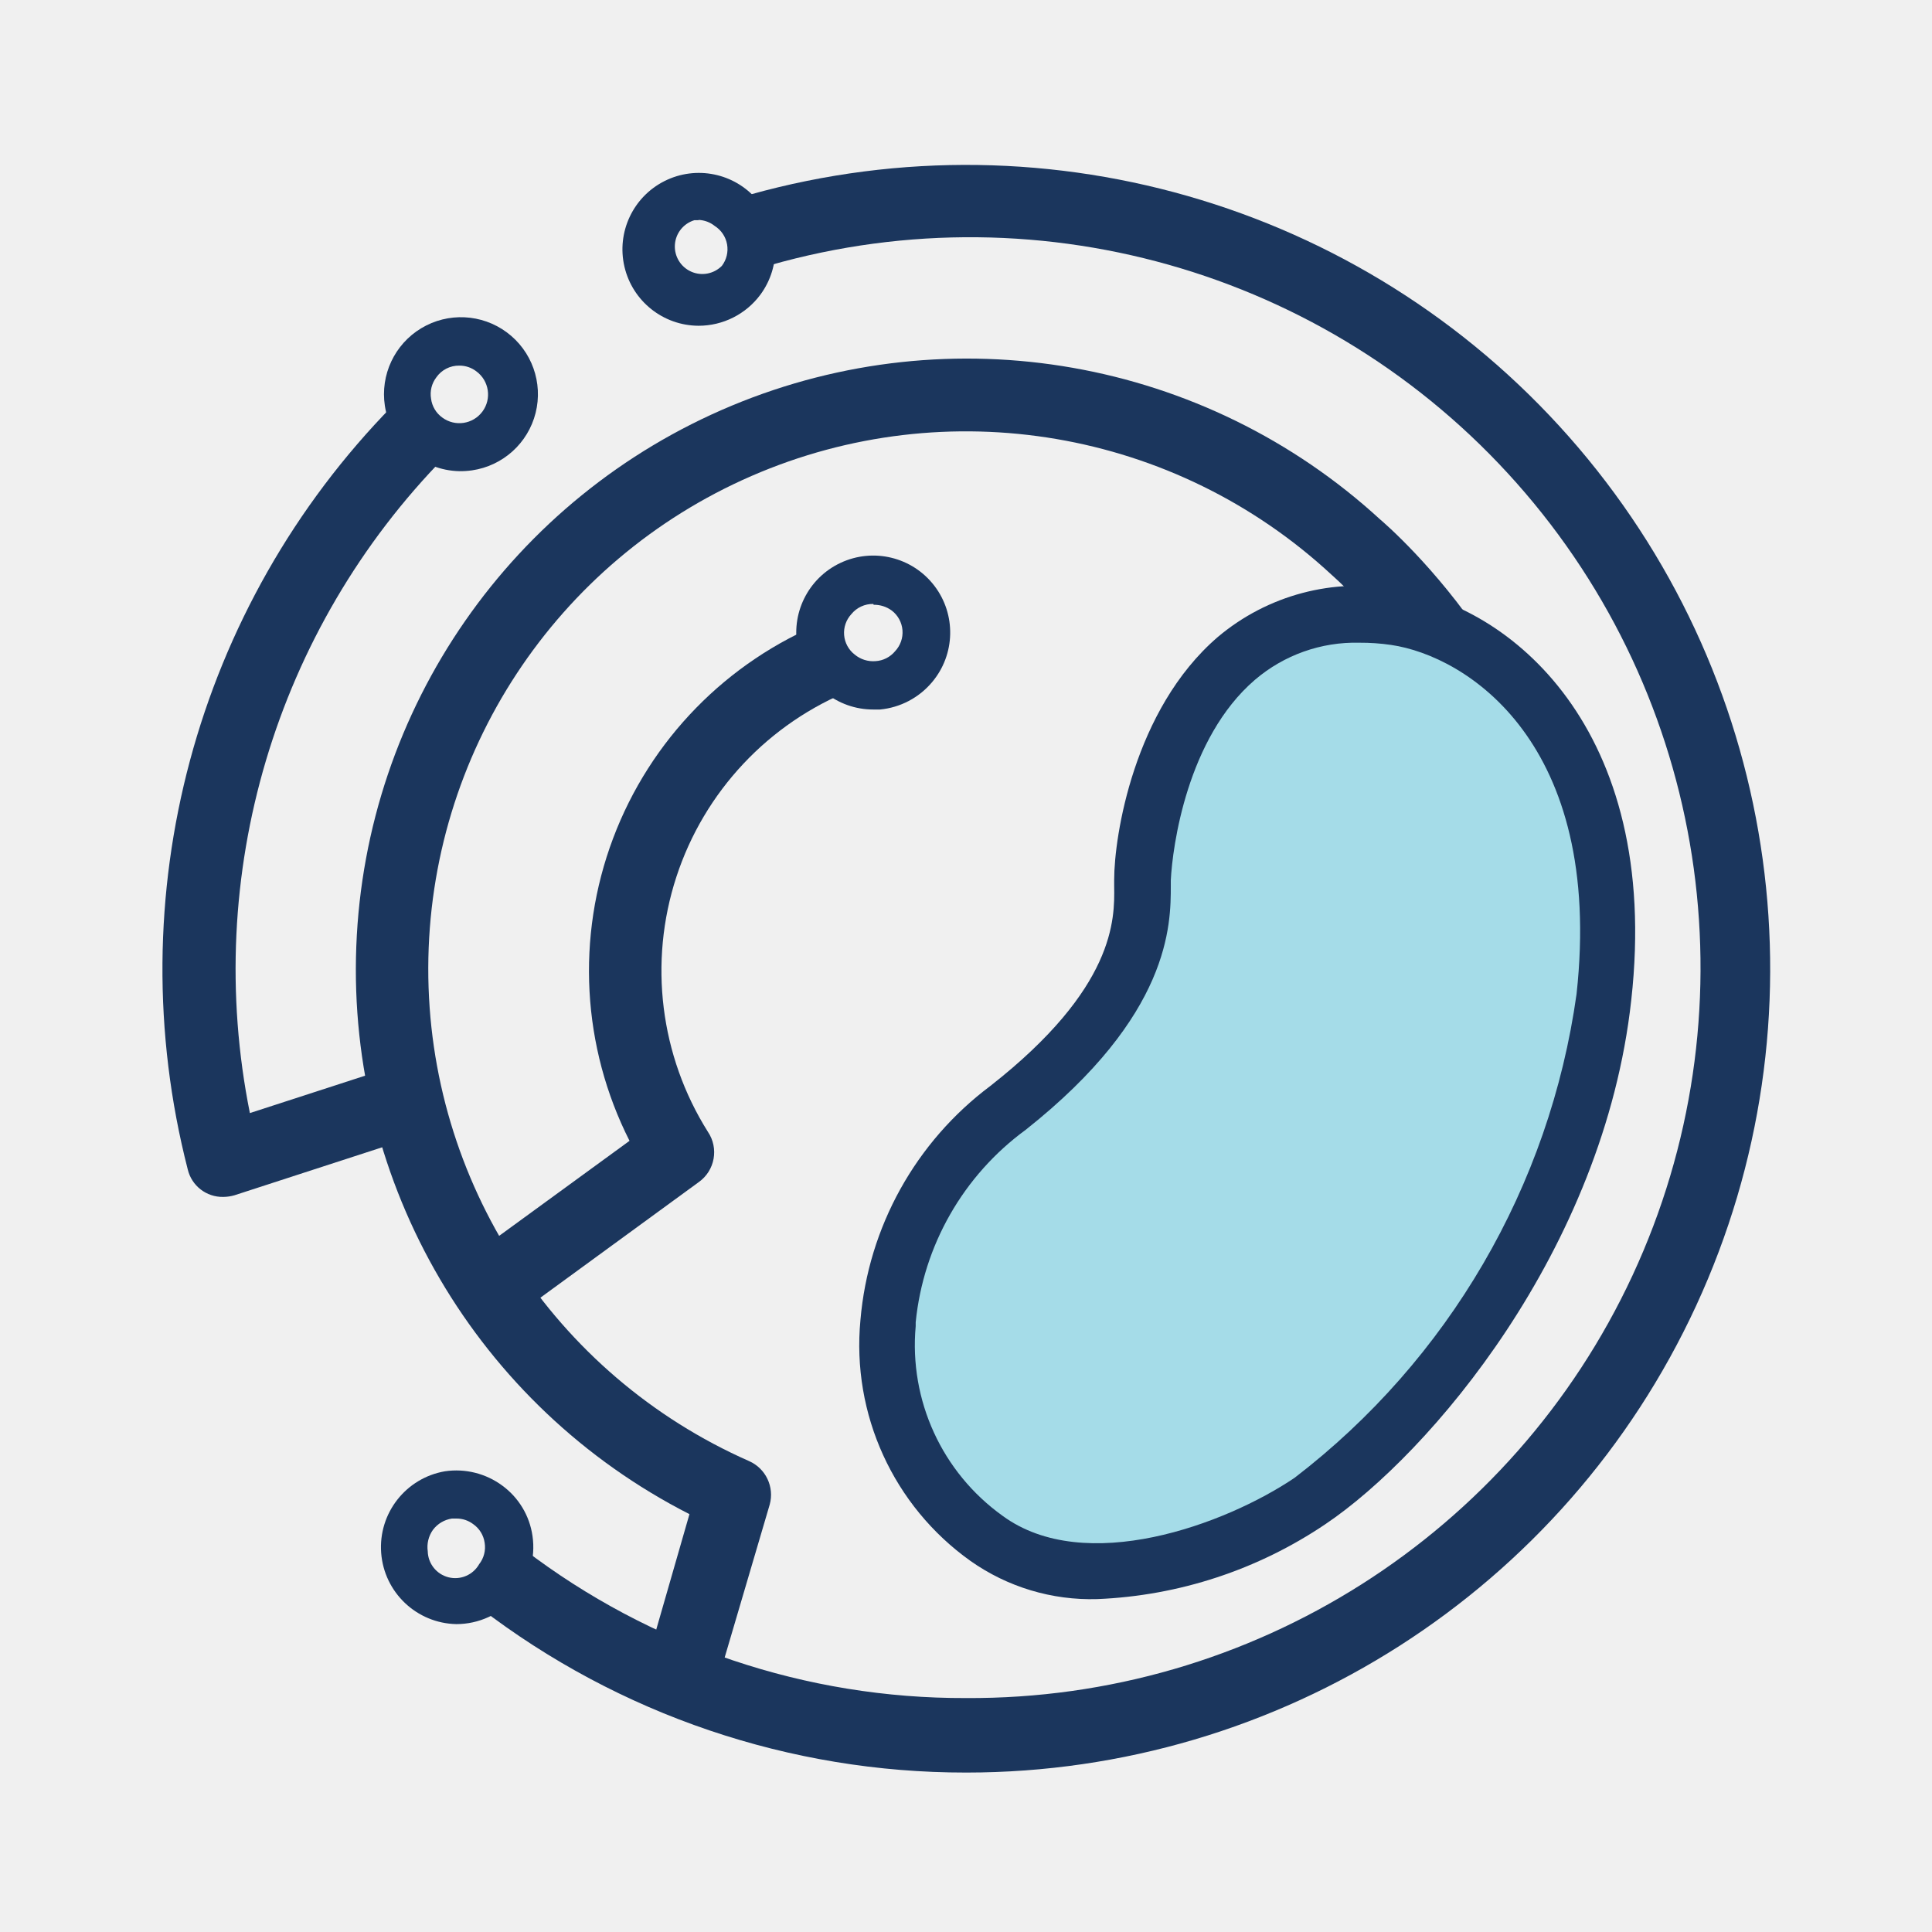
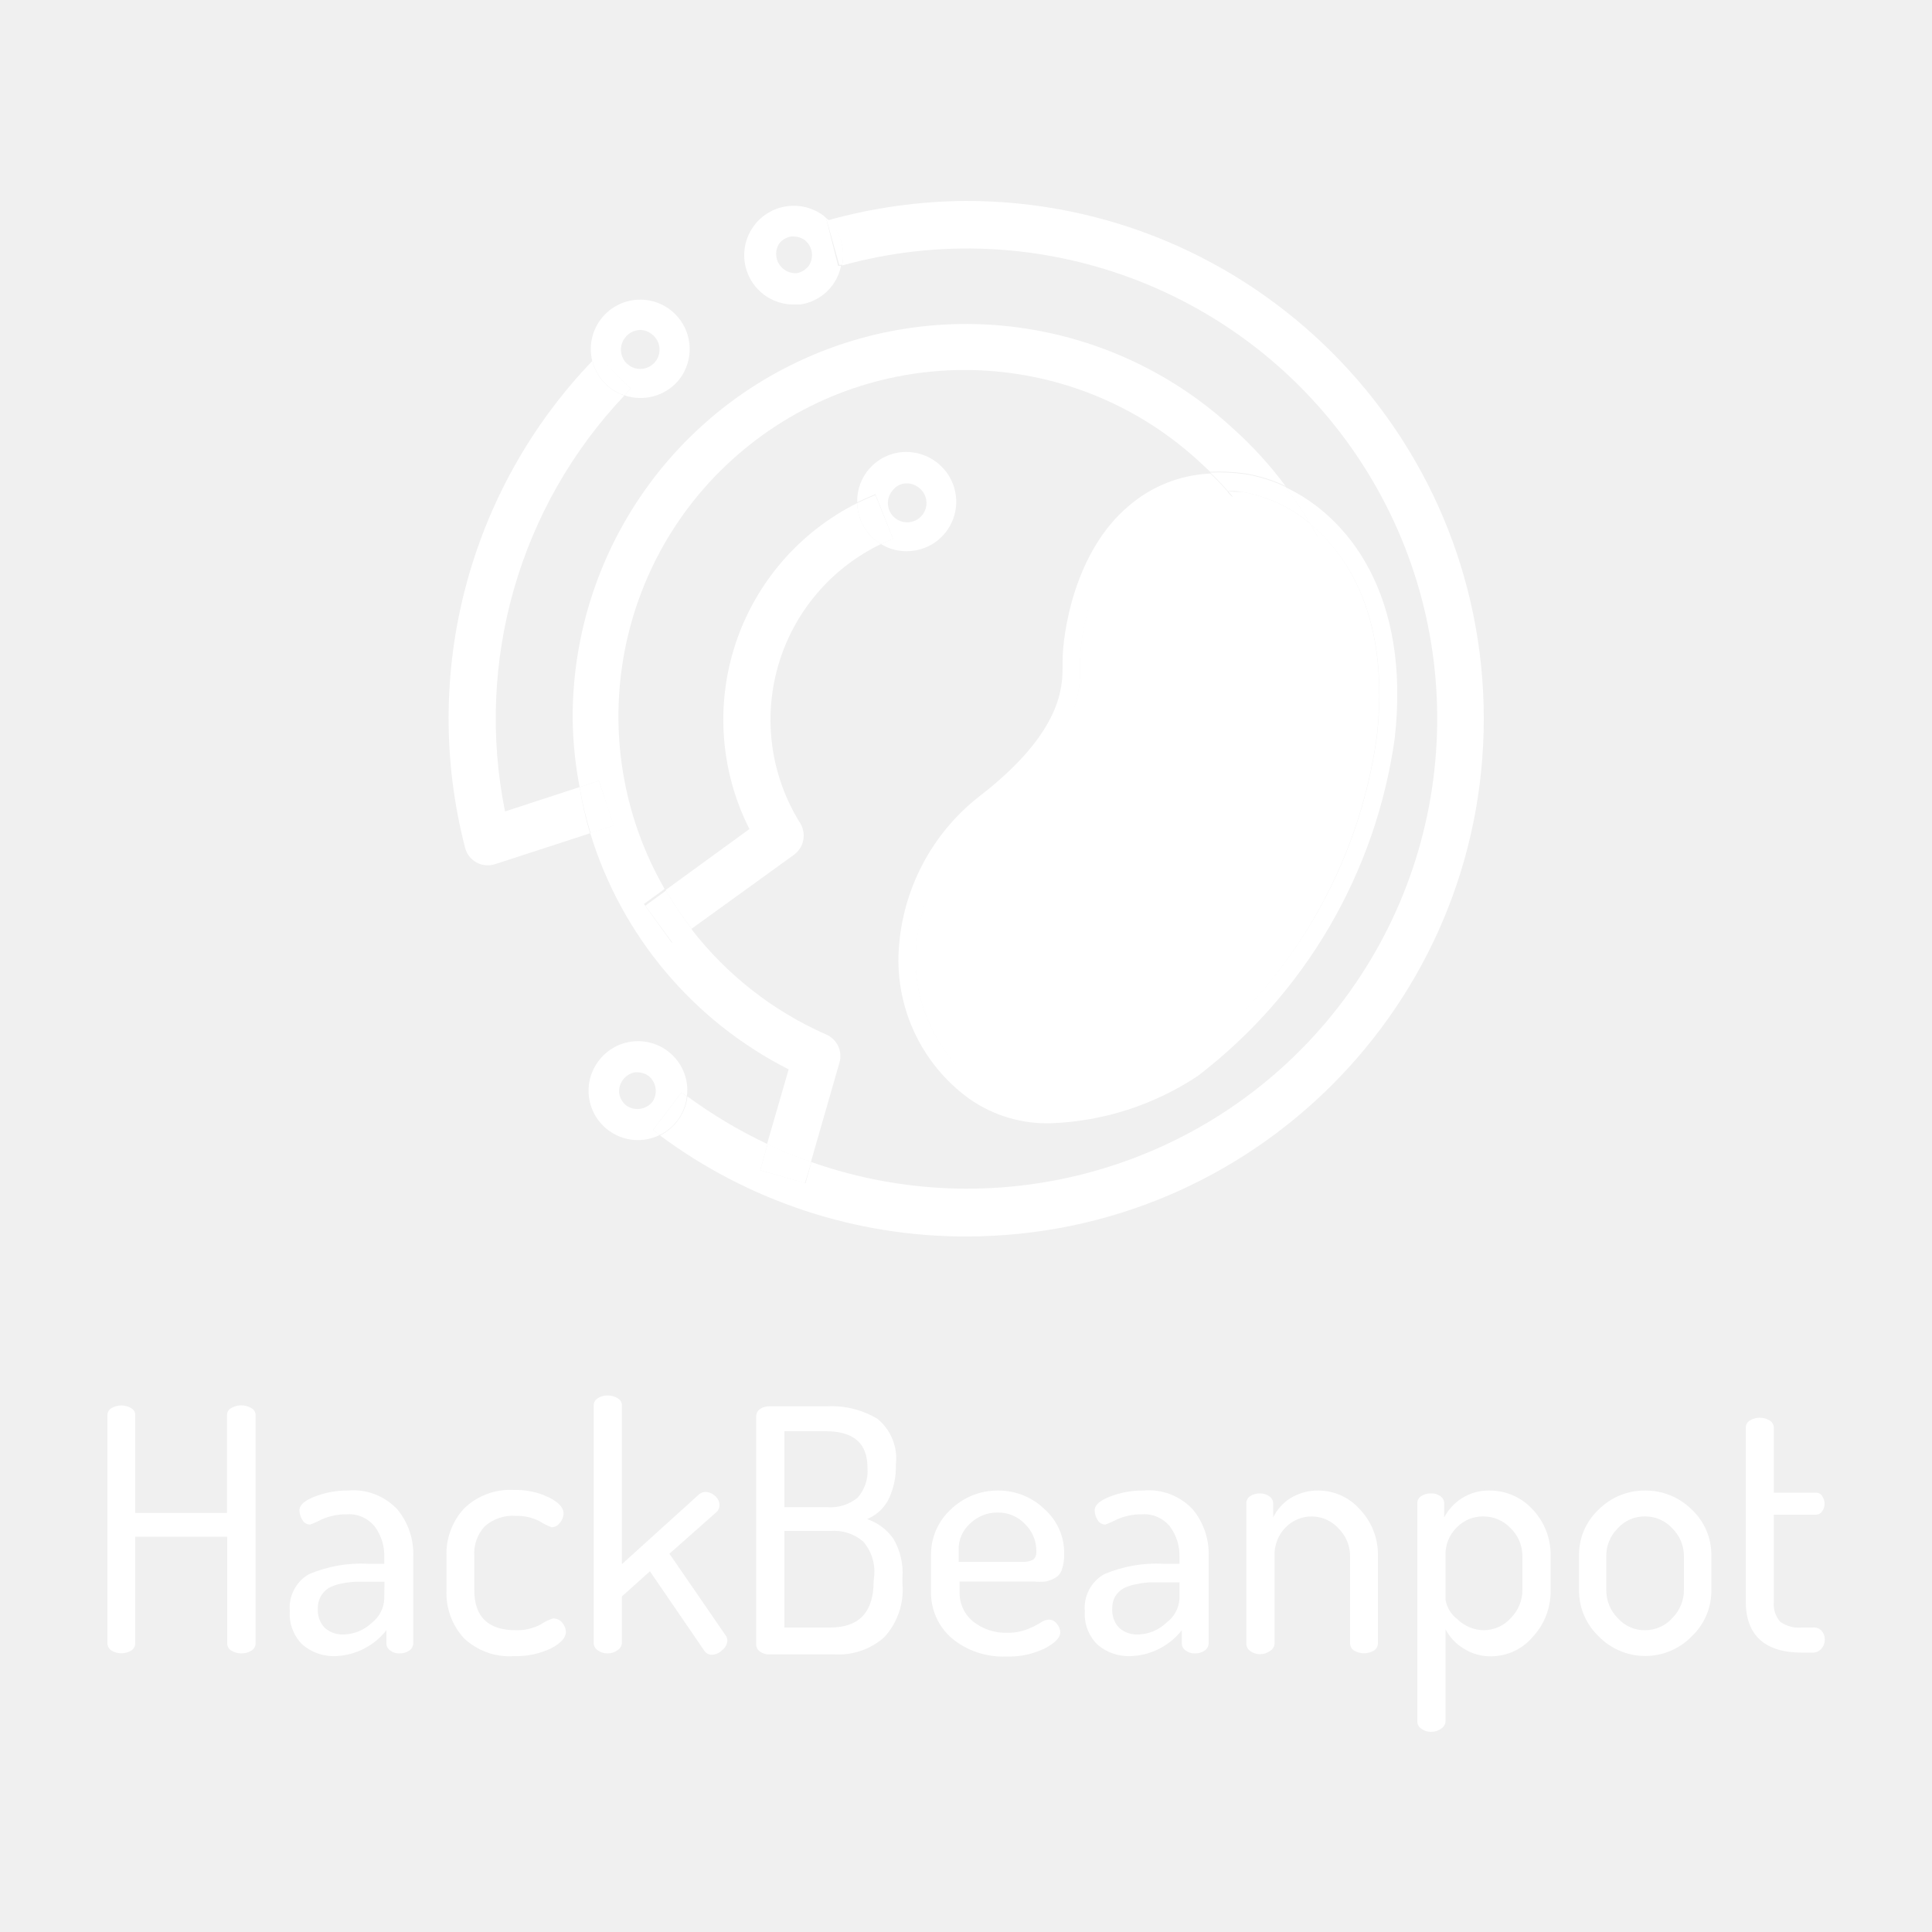
- <svg xmlns="http://www.w3.org/2000/svg" id="Layer_1" data-name="Layer 1" viewBox="0 0 70.28 70.28">
+ <svg xmlns="http://www.w3.org/2000/svg" id="Layer_1" data-name="Layer 1" viewBox="0 0 100 100">
  <defs>
-     <style>.cls-1{fill:#1b365d;}.cls-2{fill:#a5dce8;}</style>
+     <style>.cls-1{fill:none;}.cls-2{fill:#fff;}</style>
  </defs>
-   <path class="cls-1" d="M16.71,17.14A2.8,2.8,0,0,1,14,14.76a2.8,2.8,0,1,1,3.17,2.35A3,3,0,0,1,16.71,17.14Zm0-3.84a1,1,0,0,0-.84.43,1,1,0,0,0-.19.77,1,1,0,0,0,.41.69,1,1,0,1,0,1.24-1.68A1,1,0,0,0,16.72,13.3Z" />
-   <path class="cls-1" d="M25.41,11.85a2.78,2.78,0,1,1,2.25-1.13h0A2.8,2.8,0,0,1,25.41,11.85Zm0-3.84h-.15a1,1,0,1,0,1,1.66h0A1,1,0,0,0,26,8.22,1,1,0,0,0,25.41,8Z" />
-   <path class="cls-1" d="M16.6,59.08a2.8,2.8,0,0,1-.41-5.56,2.82,2.82,0,0,1,2.08.52,2.75,2.75,0,0,1,1.1,1.83,2.8,2.8,0,0,1-2.77,3.21Zm0-3.84h-.16a1.06,1.06,0,0,0-.69.41,1.08,1.08,0,0,0-.19.78,1,1,0,0,0,1.87.47,1,1,0,0,0,.2-.78,1,1,0,0,0-.42-.68A1,1,0,0,0,16.61,55.24Z" />
-   <path class="cls-1" d="M31.77,25.81a2.8,2.8,0,1,1,2.14-1,2.82,2.82,0,0,1-1.9,1Zm0-3.84a1,1,0,0,0-.8.37,1,1,0,0,0,.12,1.47,1.05,1.05,0,0,0,.76.24,1,1,0,0,0,.71-.36,1,1,0,0,0-.12-1.48A1.08,1.08,0,0,0,31.78,22Z" />
-   <path class="cls-1" d="M26,61.52l-2.56-.74,1.64-5.7A22.23,22.23,0,1,1,50.21,18.9c.26.22,7.47,6.41,6.94,15l-2.66-.17c.45-7.22-6-12.77-6.05-12.82A19.56,19.56,0,1,0,27.25,53.15,1.34,1.34,0,0,1,28,54.73Z" />
-   <path class="cls-2" d="M50.74,22.45c3.45.5,8.69,4.35,7.62,13.82-1,8.64-6.89,15.78-10.67,18.34-2.47,1.67-8.19,4-11.79,1.36a8.7,8.7,0,0,1-3.56-7.87,10.89,10.89,0,0,1,4.35-7.8c5.22-4.1,4.88-7.08,4.89-8.29C41.6,29.54,43.26,21.39,50.74,22.45Z" />
-   <path class="cls-1" d="M39.92,58.17a7.61,7.61,0,0,1-4.62-1.39,9.64,9.64,0,0,1-4-8.76,11.9,11.9,0,0,1,4.73-8.52c4.54-3.56,4.52-6.06,4.5-7.26V32c0-1.57.71-6.19,3.76-8.82a7.92,7.92,0,0,1,6.56-1.74c4,.57,9.6,5,8.49,14.94-1,9.11-7.36,16.53-11.12,19.06A16,16,0,0,1,39.92,58.17Zm9.53-34.79a5.63,5.63,0,0,0-3.8,1.35c-2.47,2.12-3,6.07-3.06,7.29v.2c0,1.41,0,4.7-5.28,8.88a9.89,9.89,0,0,0-4,7v.14a7.64,7.64,0,0,0,3.16,6.9c3,2.2,8.1.32,10.62-1.38A26.86,26.86,0,0,0,57.35,36.16c1-9.14-4-12.3-6.75-12.7h0A7.67,7.67,0,0,0,49.45,23.38Z" />
-   <path class="cls-1" d="M8.12,43.54a1.3,1.3,0,0,1-1.29-1,29.28,29.28,0,0,1,7.46-27.79l1.9,1.86a26.62,26.62,0,0,0-7.1,23.88l5.3-1.72.82,2.54L8.53,43.48A1.51,1.51,0,0,1,8.12,43.54Z" />
-   <path class="cls-1" d="M35.14,64.48a29,29,0,0,1-17.69-6l1.61-2.12a26.33,26.33,0,0,0,16.08,5.41A26.57,26.57,0,1,0,28,9.65l-.72-2.57a29.24,29.24,0,1,1,7.88,57.4Z" />
-   <path class="cls-1" d="M18.57,48,17,45.8l5.9-4.3A13.69,13.69,0,0,1,30,22.62l1,2.47a11,11,0,0,0-5.25,16.08A1.33,1.33,0,0,1,25.42,43Z" />
+   <path class="cls-1" d="M18.44,81.87a5.11,5.11,0,0,0-.76.1,2.23,2.23,0,0,0-.65.23,1.27,1.27,0,0,0-.42.41,1.22,1.22,0,0,0-.15.63,1.32,1.32,0,0,0,.36,1,1.4,1.4,0,0,0,1,.34,2.17,2.17,0,0,0,1.43-.6,1.66,1.66,0,0,0,.69-1.22v-.92h-.61C19,81.84,18.69,81.85,18.44,81.87Z" />
+   <path class="cls-1" d="M33.79,57a1,1,0,0,0-.2-1.34,1,1,0,0,0-.57-.19h-.14a1,1,0,0,0-.63.38,1,1,0,0,0-.18.71,1,1,0,0,0,.38.63A1,1,0,0,0,33.79,57Z" />
+   <path class="cls-1" d="M51.64,78.29a2,2,0,0,0-1.42.56,1.76,1.76,0,0,0-.6,1.36v.63h3.25a1.13,1.13,0,0,0,.62-.12.52.52,0,0,0,.15-.44,1.92,1.92,0,0,0-.58-1.39A1.89,1.89,0,0,0,51.64,78.29Z" />
+   <path class="cls-1" d="M43,79.24H40.6v5H43q2.25,0,2.25-2.4v-.3a2.36,2.36,0,0,0-.58-1.76A2.33,2.33,0,0,0,43,79.24Z" />
+   <path class="cls-1" d="M41.09,12.23H41a1,1,0,0,0-.63.38,1,1,0,0,0,.91,1.52,1,1,0,0,0,.43-1.72A1,1,0,0,0,41.09,12.23Z" />
+   <path class="cls-1" d="M47.65,26.59a1,1,0,0,0-.12-1.35,1,1,0,0,0-.61-.22h-.08a.91.91,0,0,0-.65.34,1,1,0,1,0,1.46,1.23Z" />
+   <path class="cls-1" d="M33.9,18.61a1,1,0,0,0-.2-1.34.93.93,0,0,0-.57-.19,1,1,0,0,0-.77.39,1,1,0,1,0,1.54,1.14Z" />
+   <path class="cls-1" d="M59.56,81.87a5.11,5.11,0,0,0-.76.1,2.23,2.23,0,0,0-.65.23,1.27,1.27,0,0,0-.42.41,1.22,1.22,0,0,0-.15.63,1.32,1.32,0,0,0,.36,1,1.4,1.4,0,0,0,1,.34,2.17,2.17,0,0,0,1.43-.6,1.66,1.66,0,0,0,.69-1.22v-.92h-.61C60.1,81.84,59.81,81.85,59.56,81.87Z" />
+   <path class="cls-1" d="M44.39,77.52A2.09,2.09,0,0,0,44.9,76c0-1.26-.72-1.88-2.16-1.88H40.6V78h2.19A2.22,2.22,0,0,0,44.39,77.52Z" />
+   <path class="cls-1" d="M85.16,78.49a1.85,1.85,0,0,0-1.41.62,2,2,0,0,0-.59,1.42v1.78a2.05,2.05,0,0,0,.6,1.45,1.84,1.84,0,0,0,1.4.62,1.89,1.89,0,0,0,1.42-.63,2.06,2.06,0,0,0,.6-1.44V80.53a2,2,0,0,0-.6-1.42A1.88,1.88,0,0,0,85.16,78.49Z" />
+   <path class="cls-1" d="M76.77,78.49a1.87,1.87,0,0,0-1.36.56,1.94,1.94,0,0,0-.59,1.48v2.25a1.59,1.59,0,0,0,.6,1,2,2,0,0,0,1.38.58,1.9,1.9,0,0,0,1.4-.63,2.06,2.06,0,0,0,.6-1.44V80.53a2,2,0,0,0-.6-1.42A1.92,1.92,0,0,0,76.77,78.49Z" />
+   <path class="cls-2" d="M13,72.88a1,1,0,0,0-.52-.14,1,1,0,0,0-.51.14.4.4,0,0,0-.22.37v5.06H7V73.25a.4.4,0,0,0-.22-.37,1,1,0,0,0-1,0,.41.41,0,0,0-.22.37v11.8a.46.46,0,0,0,.22.39,1,1,0,0,0,1,0A.44.44,0,0,0,7,85.05V79.54h4.76v5.51a.44.44,0,0,0,.22.39,1,1,0,0,0,.51.14,1,1,0,0,0,.52-.14.44.44,0,0,0,.22-.39V73.25A.4.4,0,0,0,13,72.88Z" />
+   <path class="cls-2" d="M18,77.15a4.58,4.58,0,0,0-1.7.31c-.53.2-.8.44-.8.71a.94.94,0,0,0,.15.5.45.45,0,0,0,.4.24,4.48,4.48,0,0,0,.61-.27,3.14,3.14,0,0,1,1.3-.26,1.7,1.7,0,0,1,1.45.65,2.54,2.54,0,0,1,.48,1.54v.37h-.84a6.9,6.9,0,0,0-3.06.54A2,2,0,0,0,15,83.4a2.21,2.21,0,0,0,.66,1.73,2.48,2.48,0,0,0,1.71.59A3.51,3.51,0,0,0,20,84.38v.69a.44.44,0,0,0,.2.36.72.72,0,0,0,.47.15.86.86,0,0,0,.52-.15.47.47,0,0,0,.2-.38V80.56a3.61,3.61,0,0,0-.82-2.43A3.11,3.11,0,0,0,18,77.15Zm1.89,5.61A1.66,1.66,0,0,1,19.24,84a2.17,2.17,0,0,1-1.43.6,1.4,1.4,0,0,1-1-.34,1.32,1.32,0,0,1-.36-1,1.22,1.22,0,0,1,.15-.63A1.27,1.27,0,0,1,17,82.2a2.23,2.23,0,0,1,.65-.23,5.11,5.11,0,0,1,.76-.1c.25,0,.54,0,.88,0h.61Z" />
+   <path class="cls-2" d="M28.62,83.77a2.51,2.51,0,0,0-.63.31,2.6,2.6,0,0,1-1.28.3q-2.16,0-2.16-2.07V80.56A2.07,2.07,0,0,1,25.09,79a2.2,2.2,0,0,1,1.6-.54,2.55,2.55,0,0,1,1.26.29,3.11,3.11,0,0,0,.6.3.54.54,0,0,0,.43-.23.76.76,0,0,0,.19-.49c0-.29-.25-.57-.75-.82a3.93,3.93,0,0,0-1.83-.39A3.41,3.41,0,0,0,24,78.1a3.46,3.46,0,0,0-.89,2.46v1.75A3.46,3.46,0,0,0,24,84.78a3.43,3.43,0,0,0,2.62.94,4.17,4.17,0,0,0,1.9-.4c.51-.27.77-.55.77-.85a.75.75,0,0,0-.18-.47A.58.58,0,0,0,28.62,83.77Z" />
+   <path class="cls-2" d="M34.65,80.42l2.44-2.16a.47.47,0,0,0,.15-.35.61.61,0,0,0-.23-.48.76.76,0,0,0-.5-.21.53.53,0,0,0-.32.12l-4,3.62V72.74a.41.41,0,0,0-.21-.36.9.9,0,0,0-.53-.15.86.86,0,0,0-.52.15.42.42,0,0,0-.2.36V85.05a.45.45,0,0,0,.21.37.8.8,0,0,0,.51.16.85.85,0,0,0,.52-.17.48.48,0,0,0,.22-.36V82.63l1.45-1.3,2.8,4.09a.47.47,0,0,0,.4.23.78.78,0,0,0,.54-.24.67.67,0,0,0,.27-.5.48.48,0,0,0-.09-.26Z" />
+   <path class="cls-2" d="M44.88,78.63a2.2,2.2,0,0,0,1.1-1,3.93,3.93,0,0,0,.39-1.83,2.65,2.65,0,0,0-.95-2.36,4.62,4.62,0,0,0-2.61-.65h-3a.84.84,0,0,0-.47.14.47.47,0,0,0-.2.39v11.8a.44.44,0,0,0,.19.36.73.73,0,0,0,.48.15h3.42a3.54,3.54,0,0,0,2.53-.88,3.61,3.61,0,0,0,.95-2.77v-.32a3.47,3.47,0,0,0-.46-2A2.7,2.7,0,0,0,44.88,78.63ZM40.6,74.08h2.14c1.44,0,2.16.62,2.16,1.88a2.09,2.09,0,0,1-.51,1.56,2.22,2.22,0,0,1-1.6.49H40.6Zm4.62,7.76q0,2.4-2.25,2.4H40.6v-5H43a2.33,2.33,0,0,1,1.67.54,2.36,2.36,0,0,1,.58,1.76Z" />
+   <path class="cls-2" d="M51.66,77.15a3.48,3.48,0,0,0-2.47,1,3.15,3.15,0,0,0-1,2.34v1.84a3.12,3.12,0,0,0,1.08,2.47,4.15,4.15,0,0,0,2.81.94,4.21,4.21,0,0,0,2-.42c.53-.28.8-.56.8-.83a.72.72,0,0,0-.18-.45.54.54,0,0,0-.42-.21.82.82,0,0,0-.42.16,4.44,4.44,0,0,1-.69.34,2.64,2.64,0,0,1-1,.18,2.69,2.69,0,0,1-1.8-.58,1.89,1.89,0,0,1-.7-1.54v-.53h3.85a3.2,3.2,0,0,0,.59,0,1.5,1.5,0,0,0,.47-.17.76.76,0,0,0,.38-.44,2.35,2.35,0,0,0,.12-.83,3,3,0,0,0-1-2.29A3.41,3.41,0,0,0,51.66,77.15Zm1.83,3.57a1.13,1.13,0,0,1-.62.12H49.62v-.63a1.76,1.76,0,0,1,.6-1.36,2,2,0,0,1,1.42-.56,1.89,1.89,0,0,1,1.42.6,1.92,1.92,0,0,1,.58,1.39A.52.52,0,0,1,53.49,80.72Z" />
+   <path class="cls-2" d="M59.16,77.15a4.58,4.58,0,0,0-1.7.31c-.53.2-.8.44-.8.71a.94.94,0,0,0,.15.5.45.45,0,0,0,.4.24,4.48,4.48,0,0,0,.61-.27,3.14,3.14,0,0,1,1.3-.26,1.7,1.7,0,0,1,1.45.65,2.54,2.54,0,0,1,.48,1.54v.37h-.84a6.93,6.93,0,0,0-3.06.54,2,2,0,0,0-1,1.92,2.21,2.21,0,0,0,.66,1.73,2.48,2.48,0,0,0,1.71.59,3.51,3.51,0,0,0,2.65-1.34v.69a.44.44,0,0,0,.2.36.72.72,0,0,0,.47.15.86.86,0,0,0,.52-.15.47.47,0,0,0,.2-.38V80.56a3.61,3.61,0,0,0-.82-2.43A3.11,3.11,0,0,0,59.16,77.15Zm1.89,5.61A1.66,1.66,0,0,1,60.36,84a2.17,2.17,0,0,1-1.43.6,1.4,1.4,0,0,1-1-.34,1.32,1.32,0,0,1-.36-1,1.22,1.22,0,0,1,.15-.63,1.27,1.27,0,0,1,.42-.41A2.23,2.23,0,0,1,58.8,82a5.11,5.11,0,0,1,.76-.1c.25,0,.54,0,.88,0h.61Z" />
+   <path class="cls-2" d="M68.25,77.15a2.69,2.69,0,0,0-1.45.39,2.42,2.42,0,0,0-.9,1v-.73a.45.45,0,0,0-.2-.36.78.78,0,0,0-.47-.15.86.86,0,0,0-.52.14.43.43,0,0,0-.2.37v7.28a.45.45,0,0,0,.21.37.8.8,0,0,0,.51.16.85.85,0,0,0,.51-.17.46.46,0,0,0,.23-.36V80.53a2,2,0,0,1,.58-1.48,1.88,1.88,0,0,1,2.74.07,2,2,0,0,1,.59,1.41v4.52a.44.44,0,0,0,.22.39,1,1,0,0,0,1,0,.44.44,0,0,0,.22-.39V80.52a3.36,3.36,0,0,0-.92-2.38A2.87,2.87,0,0,0,68.25,77.15Z" />
+   <path class="cls-2" d="M77.1,77.15a2.59,2.59,0,0,0-1.42.39,2.66,2.66,0,0,0-.93,1v-.73a.44.44,0,0,0-.2-.37.75.75,0,0,0-.49-.14.82.82,0,0,0-.5.14.43.43,0,0,0-.2.37v11.3a.45.45,0,0,0,.21.37.8.8,0,0,0,.51.16.85.85,0,0,0,.52-.17.48.48,0,0,0,.22-.36V84.33a2.53,2.53,0,0,0,.94,1,2.57,2.57,0,0,0,1.41.4,2.83,2.83,0,0,0,2.16-1,3.44,3.44,0,0,0,.93-2.37V80.52a3.4,3.4,0,0,0-.92-2.38A3,3,0,0,0,77.1,77.15Zm1.7,5.16a2.06,2.06,0,0,1-.6,1.44,1.9,1.9,0,0,1-1.4.63,2,2,0,0,1-1.38-.58,1.59,1.59,0,0,1-.6-1V80.53a1.94,1.94,0,0,1,.59-1.48,1.87,1.87,0,0,1,1.36-.56,1.92,1.92,0,0,1,1.43.62,2,2,0,0,1,.6,1.42Z" />
+   <path class="cls-2" d="M85.16,77.15a3.35,3.35,0,0,0-2.43,1,3.19,3.19,0,0,0-1,2.36v1.79a3.26,3.26,0,0,0,1,2.38,3.36,3.36,0,0,0,4.85,0,3.24,3.24,0,0,0,1-2.37V80.52a3.2,3.2,0,0,0-1-2.37A3.38,3.38,0,0,0,85.16,77.15Zm2,5.16a2.06,2.06,0,0,1-.6,1.44,1.89,1.89,0,0,1-1.42.63,1.84,1.84,0,0,1-1.4-.62,2.05,2.05,0,0,1-.6-1.45V80.53a2,2,0,0,1,.59-1.42,1.85,1.85,0,0,1,1.41-.62,1.88,1.88,0,0,1,1.42.62,2,2,0,0,1,.6,1.42Z" />
+   <path class="cls-2" d="M93.82,84.24h-.55a1.66,1.66,0,0,1-1.13-.3,1.38,1.38,0,0,1-.33-1V78.4H94a.37.37,0,0,0,.31-.17.65.65,0,0,0,.13-.39.71.71,0,0,0-.13-.41.35.35,0,0,0-.31-.17H91.81V73.89a.43.43,0,0,0-.22-.37,1,1,0,0,0-.51-.14,1,1,0,0,0-.5.14.43.43,0,0,0-.22.37v9c0,1.76,1,2.65,2.91,2.65h.55a.58.58,0,0,0,.45-.2.7.7,0,0,0,.18-.48.67.67,0,0,0-.17-.46A.57.57,0,0,0,93.82,84.24Z" />
+   <path class="cls-2" d="M32.65,20.11l-.33.35a2.46,2.46,0,0,0,.81.14,2.57,2.57,0,0,0,2.06-1h0a2.56,2.56,0,1,0-4.53-.89l.25-.27Zm-.29-2.64a1,1,0,0,1,.77-.39.93.93,0,0,1,.57.19,1,1,0,1,1-1.34.2Z" />
+   <path class="cls-2" d="M42.78,11.38l.08,0c-.08-.07-.16-.16-.25-.23a2.57,2.57,0,0,0-1.9-.47,2.54,2.54,0,0,0-1.68,1,2.55,2.55,0,0,0,2,4.08l.39,0a2.52,2.52,0,0,0,1.67-1h0a2.52,2.52,0,0,0,.44-1l-.15,0Zm-.92,2.38a1,1,0,0,1-.63.38,1,1,0,0,1-.91-1.52,1,1,0,0,1,.63-.38h.14a1,1,0,0,1,.57.19A1,1,0,0,1,41.86,13.76Z" />
+   <path class="cls-2" d="M31.5,58.51a2.55,2.55,0,0,0,2.66.23c-.12-.08-.25-.16-.36-.25l1.47-1.94.28.2a2.21,2.21,0,0,0,0-.68,2.55,2.55,0,0,0-2.91-2.15,2.57,2.57,0,0,0-2.15,2.91A2.56,2.56,0,0,0,31.5,58.51Zm.75-2.63a1,1,0,0,1,.63-.38H33a1,1,0,0,1,.57.19,1,1,0,0,1,.2,1.34,1,1,0,0,1-1.34.2,1,1,0,0,1-.38-.63A1,1,0,0,1,32.25,55.88Z" />
+   <path class="cls-2" d="M46.22,27.88l-.62.28a2.49,2.49,0,0,0,1.32.37A2.56,2.56,0,0,0,48.57,24a2.59,2.59,0,0,0-1.87-.6A2.54,2.54,0,0,0,44.37,26c.31-.15.62-.29.94-.42Zm0-2.52a.91.91,0,0,1,.65-.34h.08a1,1,0,0,1,.61.22,1,1,0,1,1-1.34.12Z" />
+   <path class="cls-2" d="M43.45,55a1.21,1.21,0,0,0-.68-1.45,18,18,0,0,1-7-5.48l-1,.72-1.44-2,1.07-.78A17.92,17.92,0,0,1,62.19,24l.45.42a9.85,9.85,0,0,1,1.78.08,7.8,7.8,0,0,1,2.12.66,20,20,0,0,0-2.74-3,20.36,20.36,0,0,0-34.16,15A20,20,0,0,0,30,40.74l1-.33.76,2.32-1.21.39A20.36,20.36,0,0,0,40.82,55.35L39.7,59.22c.75.35,1.5.66,2.27.93Z" />
+   <path class="cls-2" d="M71.27,38.12a25.58,25.58,0,0,1-9.78,16.8C59.23,56.44,54,58.58,50.7,56.16A8,8,0,0,1,47.43,49a10,10,0,0,1,4-7.14c4.78-3.76,4.47-6.48,4.48-7.59,0-2.18,1.44-9.15,7.65-8.81-.36-.41-.67-.72-.91-.95a6.93,6.93,0,0,0-4.23,1.68C55.61,28.55,55,32.78,55,34.21v.22c0,1.1,0,3.39-4.13,6.65a10.91,10.91,0,0,0-4.33,7.8,8.85,8.85,0,0,0,3.64,8,7,7,0,0,0,4.23,1.26A14.72,14.72,0,0,0,62,55.69,26.67,26.67,0,0,0,72.19,38.22c.84-7.42-2.42-11.49-5.65-13a20.64,20.64,0,0,1,1.29,1.92C70.07,29,71.91,32.43,71.27,38.12Z" />
+   <path class="cls-2" d="M62.64,24.46c.24.23.55.54.91.95.24,0,.48,0,.74.05a7.37,7.37,0,0,1,3.54,1.66,20.64,20.64,0,0,0-1.29-1.92,7.8,7.8,0,0,0-2.12-.66A9.85,9.85,0,0,0,62.64,24.46Z" />
+   <path class="cls-2" d="M55.9,34.22c0,1.11.3,3.83-4.48,7.59a10,10,0,0,0-4,7.14,8,8,0,0,0,3.27,7.21c3.3,2.42,8.53.28,10.79-1.24a25.58,25.58,0,0,0,9.78-16.8c.64-5.69-1.2-9.15-3.44-11a17.91,17.91,0,0,1,1.66,3.67A13.69,13.69,0,0,1,70.35,38,24.66,24.66,0,0,1,61,54.15c-2.3,1.55-7,3.27-9.72,1.26a7,7,0,0,1-2.9-6.32V49A9,9,0,0,1,52,42.54c4.87-3.83,4.85-6.84,4.84-8.13v-.19c0-1.11.53-4.73,2.79-6.67a5.16,5.16,0,0,1,3.49-1.24,7.61,7.61,0,0,1,1,.07l.23.05c-.29-.38-.58-.72-.84-1C57.34,25.07,55.91,32,55.9,34.22Z" />
+   <path class="cls-2" d="M69.49,30.79a17.91,17.91,0,0,0-1.66-3.67,7.37,7.37,0,0,0-3.54-1.66c-.26,0-.5,0-.74-.05.26.3.55.64.84,1A7.34,7.34,0,0,1,69.49,30.79Z" />
+   <path class="cls-2" d="M26.14,42a24.32,24.32,0,0,1,6.18-21.53,2.5,2.5,0,0,1-.71-.36,2.53,2.53,0,0,1-.95-1.43,26.73,26.73,0,0,0-6.59,25.19,1.21,1.21,0,0,0,1.55.86l4.92-1.6A18.75,18.75,0,0,1,30,40.74Z" />
+   <path class="cls-2" d="M31.61,20.1a2.5,2.5,0,0,0,.71.36l.33-.35L30.91,18.4l-.25.27A2.53,2.53,0,0,0,31.61,20.1Z" />
+   <path class="cls-2" d="M31,40.41l-1,.33a18.75,18.75,0,0,0,.57,2.38l1.21-.39Z" />
+   <path class="cls-2" d="M35.08,58a2.5,2.5,0,0,1-.92.77A26.5,26.5,0,0,0,50,64,26.78,26.78,0,1,0,50,10.4a27.25,27.25,0,0,0-7.14,1,2.54,2.54,0,0,1,.73,2.34A24.33,24.33,0,1,1,42,60.15l-.31,1.09-2.34-.67.38-1.35a25.09,25.09,0,0,1-4.15-2.47A2.48,2.48,0,0,1,35.08,58Z" />
+   <path class="cls-2" d="M42.86,11.36l-.08,0,.66,2.35.15,0A2.54,2.54,0,0,0,42.86,11.36Z" />
+   <path class="cls-2" d="M33.8,58.49c.11.09.24.17.36.25a2.5,2.5,0,0,0,.92-.77h0a2.48,2.48,0,0,0,.47-1.22l-.28-.2Z" />
+   <path class="cls-2" d="M41.66,61.24,42,60.15c-.77-.27-1.52-.58-2.27-.93l-.38,1.35Z" />
+   <path class="cls-2" d="M41.1,44.24a1.23,1.23,0,0,0,.32-1.63A10.09,10.09,0,0,1,45.6,28.16a1.94,1.94,0,0,1-.33-.23,2.55,2.55,0,0,1-.9-1.89,12.53,12.53,0,0,0-5.58,16.87l-4.34,3.16a18.82,18.82,0,0,0,1.35,2Z" />
+   <path class="cls-2" d="M45.27,27.93a1.94,1.94,0,0,0,.33.23l.62-.28-.91-2.26c-.32.13-.63.27-.94.42A2.55,2.55,0,0,0,45.27,27.93Z" />
+   <path class="cls-2" d="M34.82,48.82l1-.72a18.82,18.82,0,0,1-1.35-2l-1.07.78Z" />
+   <path class="cls-2" d="M64.22,25.75c3.14.45,7.9,3.95,6.93,12.56A25.37,25.37,0,0,1,61.45,55c-2.24,1.51-7.44,3.64-10.71,1.23a7.91,7.91,0,0,1-3.24-7.15,9.89,9.89,0,0,1,4-7.09c4.75-3.72,4.44-6.43,4.45-7.53C55.91,32.2,57.42,24.78,64.22,25.75Z" />
</svg>
